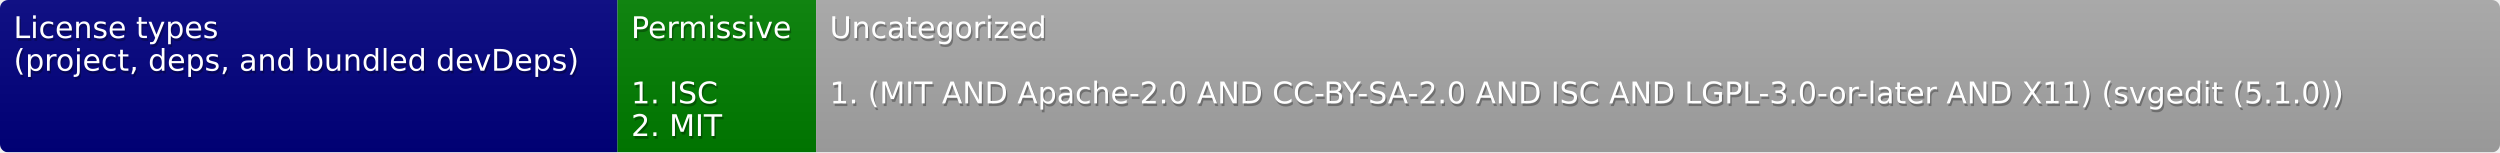
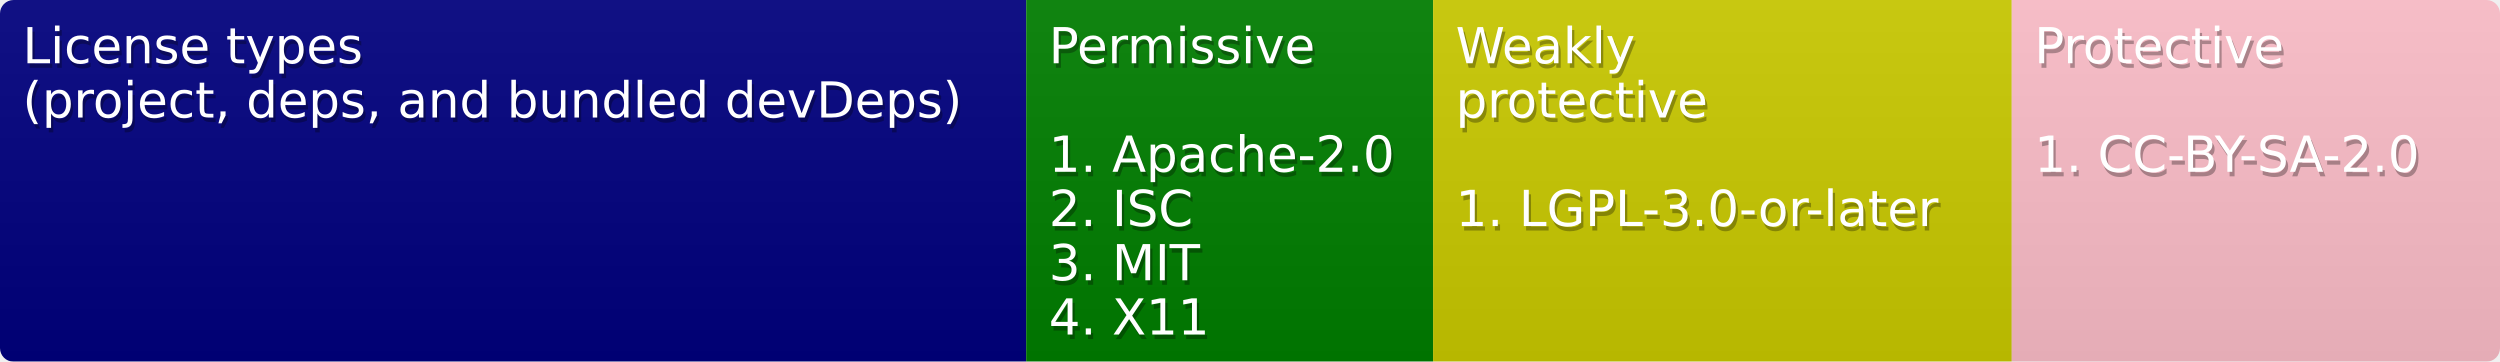
- <svg xmlns="http://www.w3.org/2000/svg" width="919" height="56">
+ <svg xmlns="http://www.w3.org/2000/svg" width="553" height="80">
  <defs>
    <linearGradient id="smooth" x2="0" y2="100%">
      <stop offset="0" stop-color="#aaa" stop-opacity=".1" />
      <stop offset="1" stop-opacity=".1" />
    </linearGradient>
    <style>text{font-size:11px;font-family:Verdana,DejaVu Sans,Geneva,sans-serif}text.shadow{fill:#010101;fill-opacity:.3}text.high{fill:#fff}</style>
    <mask id="round">
      <rect width="100%" height="100%" rx="3" fill="#fff" />
    </mask>
  </defs>
  <g id="bg" mask="url(#round)">
-     <path fill="navy" d="M0 0h227v56H0z" />
-     <path fill="green" d="M227 0h73v56h-73z" />
-     <path fill="#a9a9a9" d="M300 0h619v56H300z" />
-     <path fill="url(#smooth)" d="M0 0h919v56H0z" />
+     <path fill="navy" d="M0 0h227v80H0z" />
+     <path fill="green" d="M227 0h90v80h-90z" />
+     <path fill="#cc0" d="M317 0h128v80H317z" />
+     <path fill="pink" d="M445 0h108v80H445z" />
+     <path fill="url(#smooth)" d="M0 0h553v80H0z" />
  </g>
  <g id="fg">
    <text class="shadow" x="5.5" y="15">License types</text>
    <text class="high" x="5" y="14">License types</text>
    <text class="shadow" x="5.5" y="27">(project, deps, and bundled devDeps)</text>
    <text class="high" x="5" y="26">(project, deps, and bundled devDeps)</text>
    <text class="shadow" x="232.5" y="15">Permissive</text>
    <text class="high" x="232" y="14">Permissive</text>
-     <text class="shadow" x="232.5" y="39">1. ISC</text>
-     <text class="high" x="232" y="38">1. ISC</text>
-     <text class="shadow" x="232.5" y="51">2. MIT</text>
-     <text class="high" x="232" y="50">2. MIT</text>
-     <text class="shadow" x="305.5" y="15">Uncategorized</text>
-     <text class="high" x="305" y="14">Uncategorized</text>
-     <text class="shadow" x="305.5" y="39">1. (MIT AND Apache-2.0 AND CC-BY-SA-2.0 AND ISC AND LGPL-3.0-or-later AND X11) (svgedit (5.1.0))</text>
-     <text class="high" x="305" y="38">1. (MIT AND Apache-2.0 AND CC-BY-SA-2.0 AND ISC AND LGPL-3.0-or-later AND X11) (svgedit (5.1.0))</text>
+     <text class="shadow" x="232.5" y="39">1. Apache-2.0</text>
+     <text class="high" x="232" y="38">1. Apache-2.0</text>
+     <text class="shadow" x="232.5" y="51">2. ISC</text>
+     <text class="high" x="232" y="50">2. ISC</text>
+     <text class="shadow" x="232.5" y="63">3. MIT</text>
+     <text class="high" x="232" y="62">3. MIT</text>
+     <text class="shadow" x="232.5" y="75">4. X11</text>
+     <text class="high" x="232" y="74">4. X11</text>
+     <text class="shadow" x="322.5" y="15">Weakly</text>
+     <text class="high" x="322" y="14">Weakly</text>
+     <text class="shadow" x="322.5" y="27">protective</text>
+     <text class="high" x="322" y="26">protective</text>
+     <text class="shadow" x="322.5" y="51">1. LGPL-3.0-or-later</text>
+     <text class="high" x="322" y="50">1. LGPL-3.0-or-later</text>
+     <text class="shadow" x="450.5" y="15">Protective</text>
+     <text class="high" x="450" y="14">Protective</text>
+     <text class="shadow" x="450.5" y="39">1. CC-BY-SA-2.0</text>
+     <text class="high" x="450" y="38">1. CC-BY-SA-2.0</text>
  </g>
</svg>
